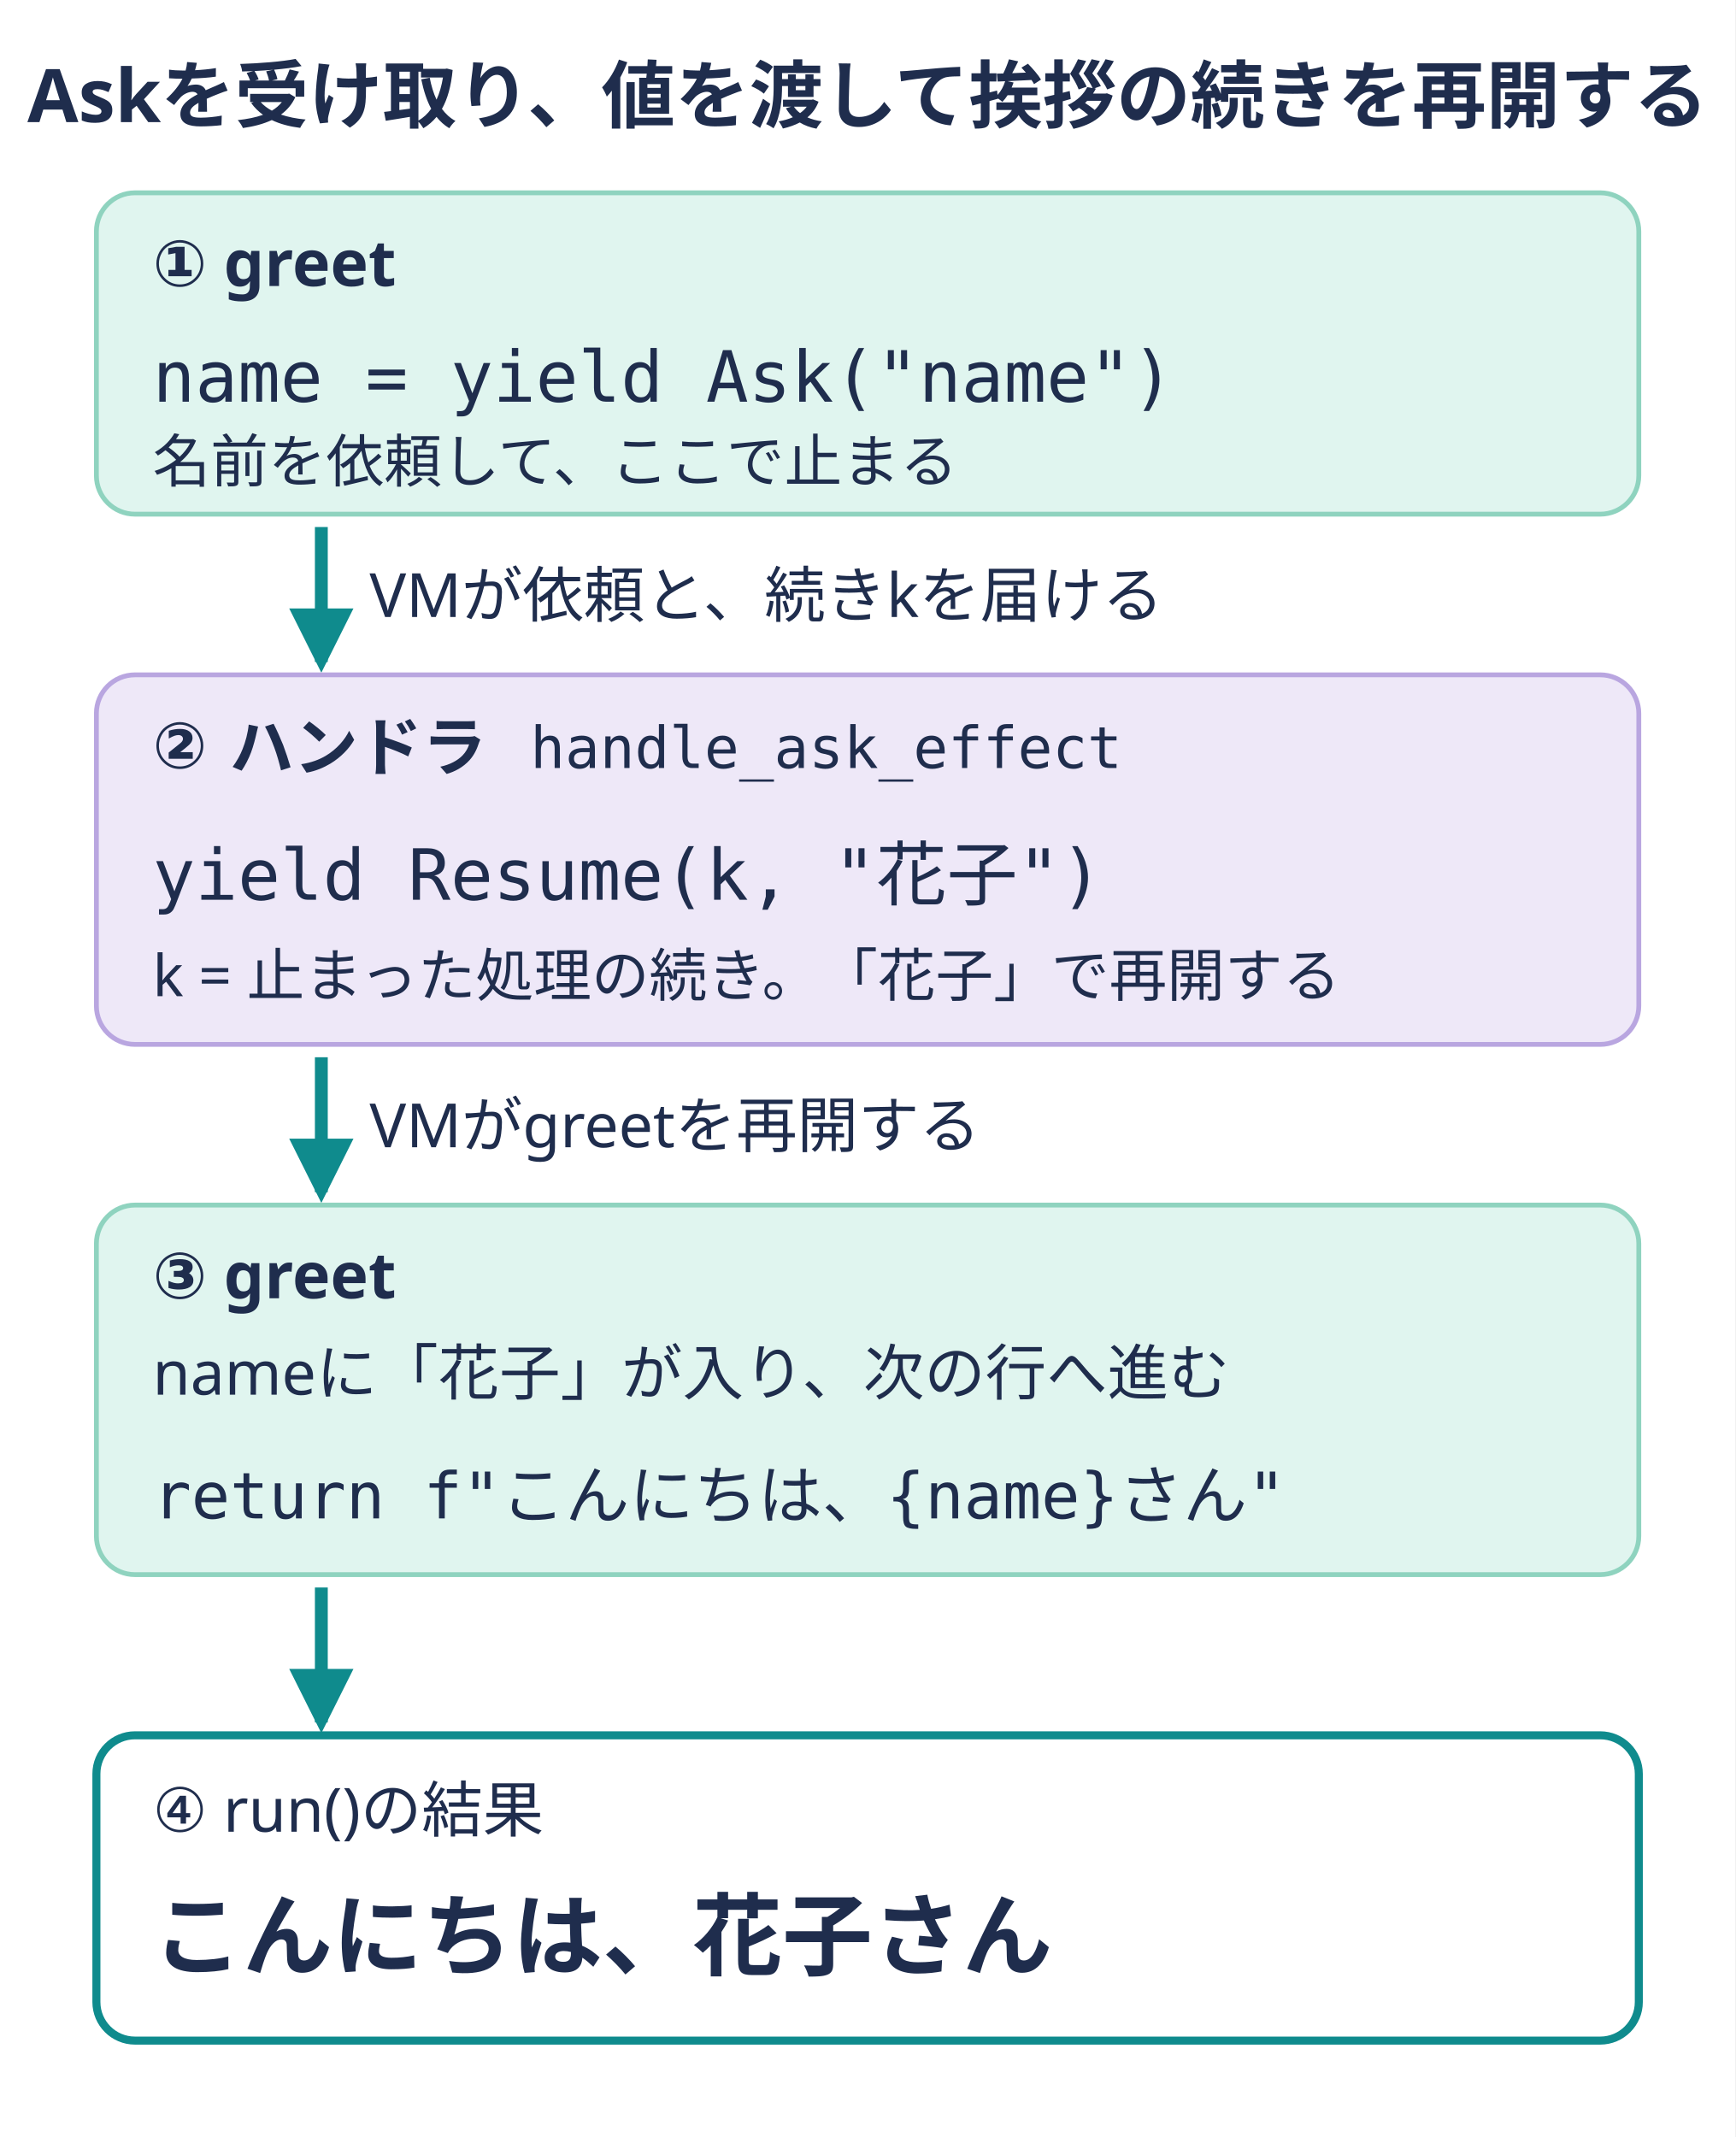
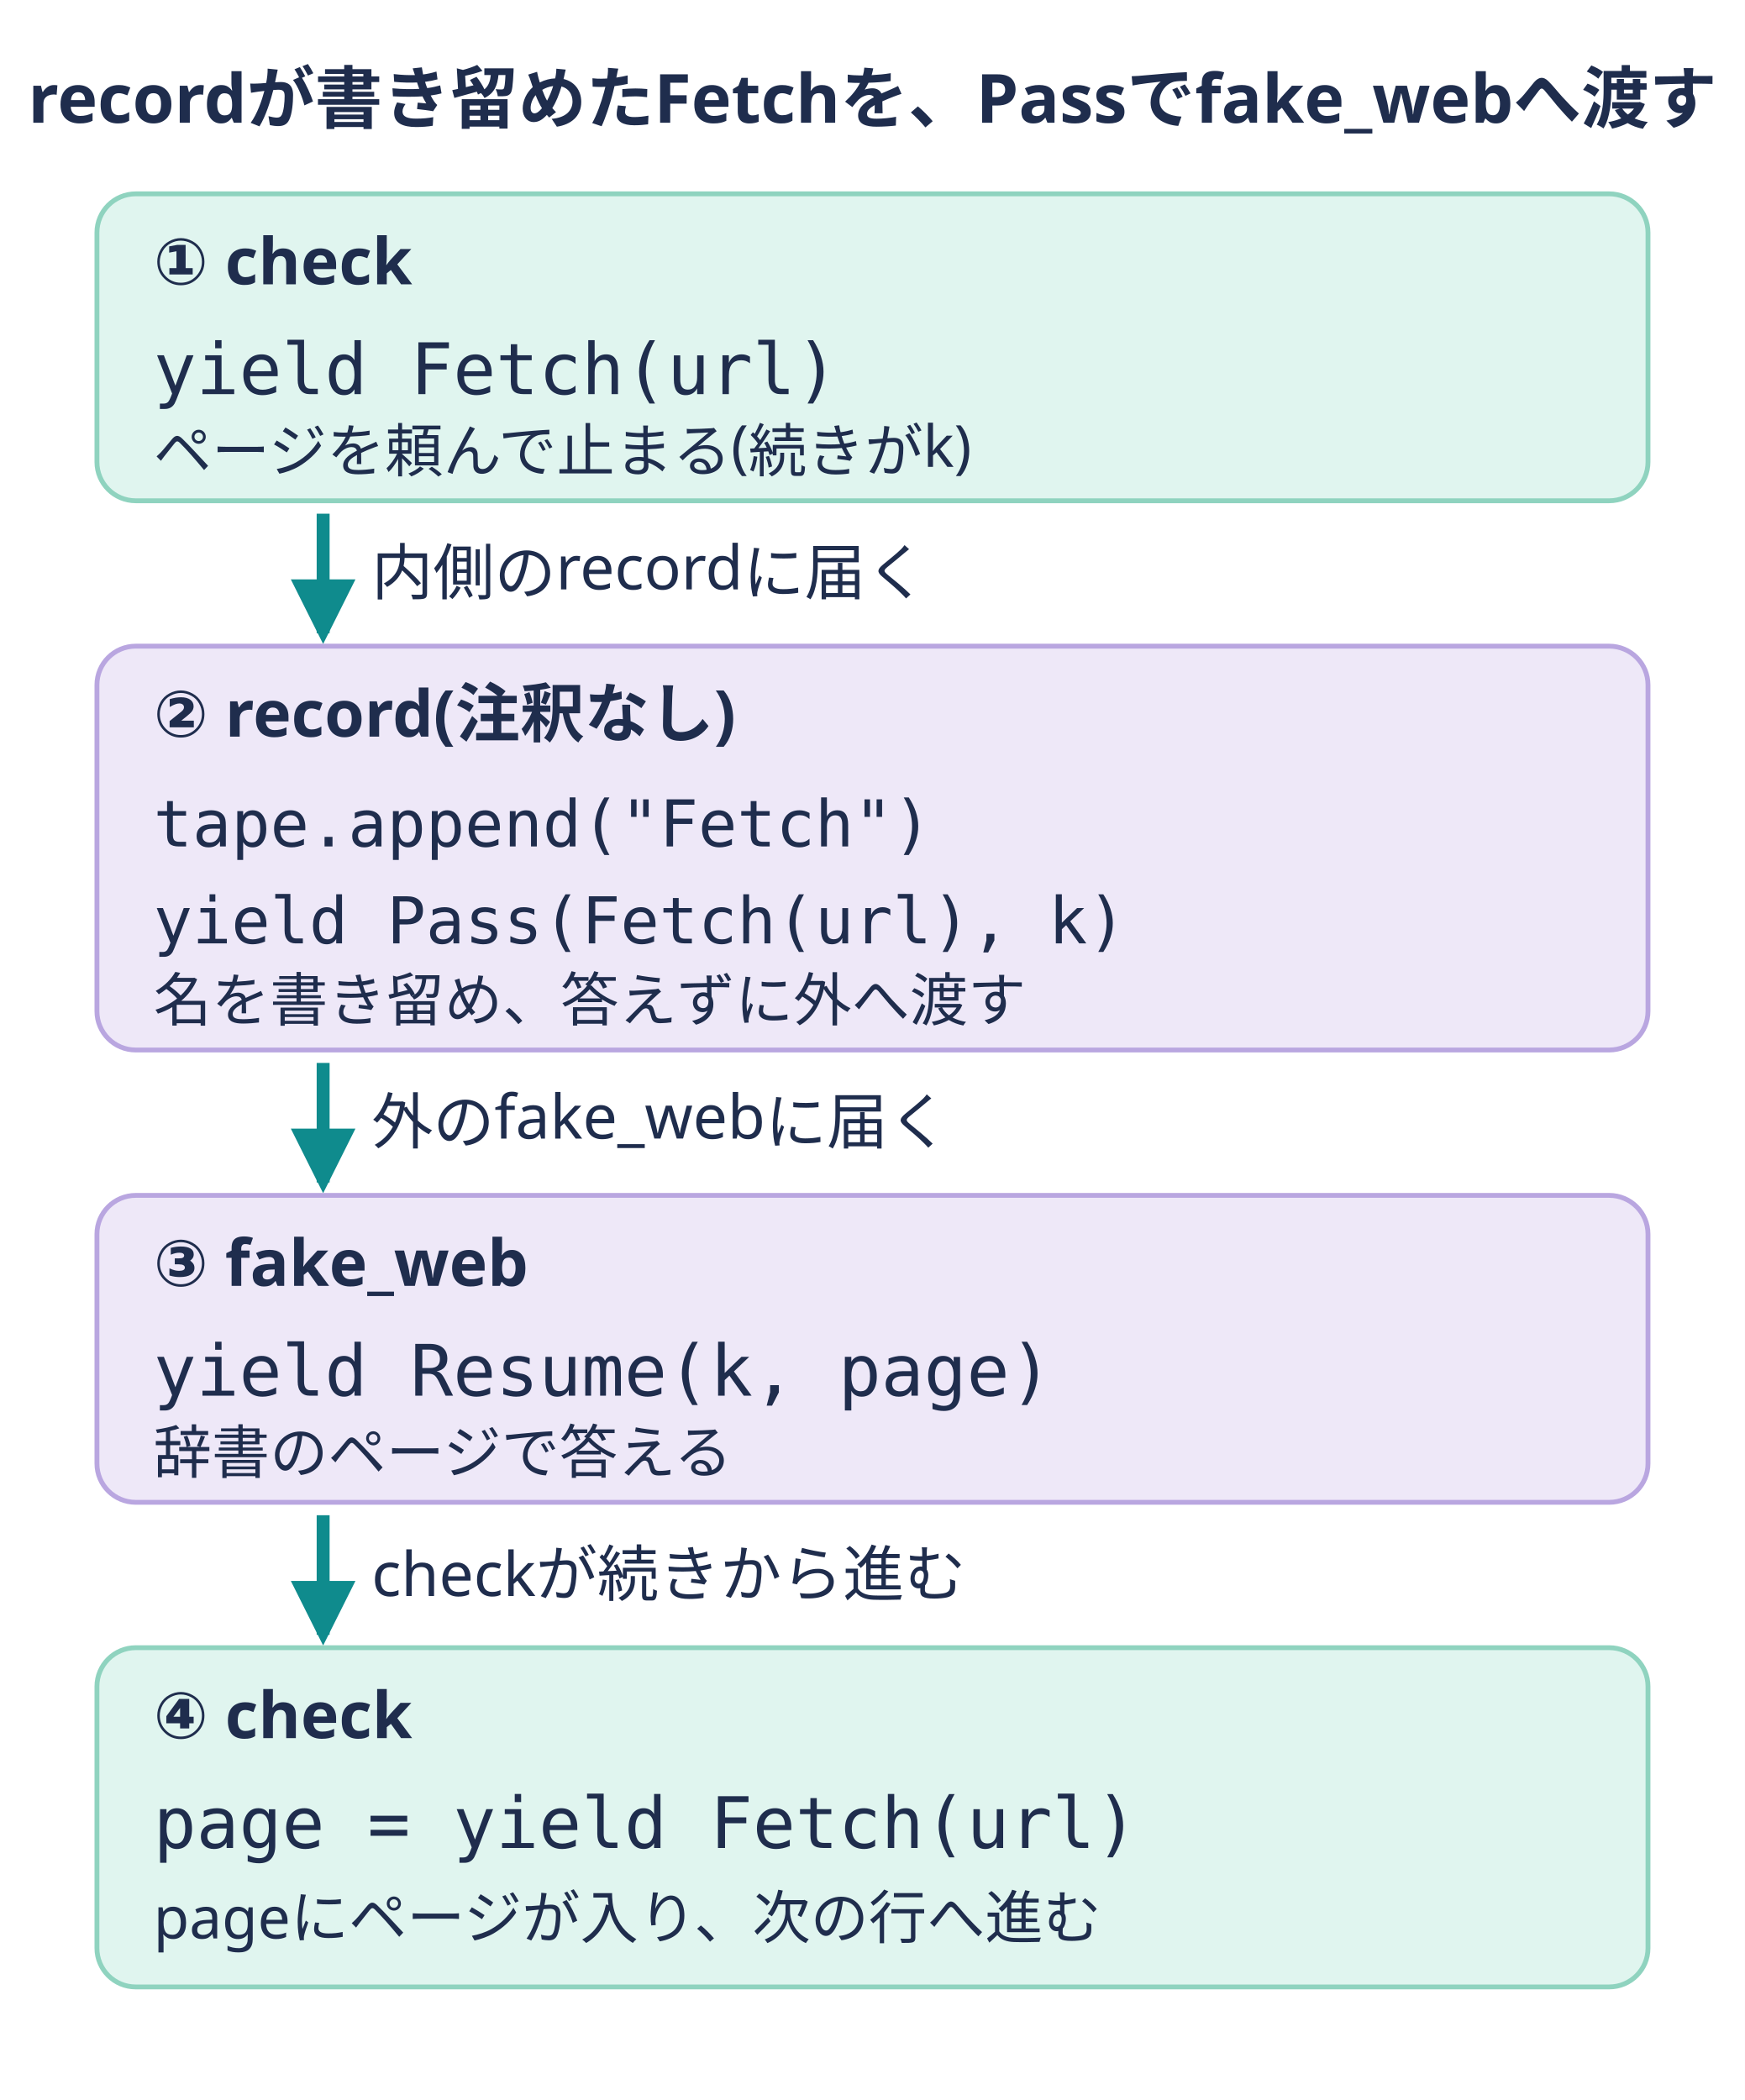
- <svg xmlns="http://www.w3.org/2000/svg" width="1080" height="1330" viewBox="0 0 1080 1330">
+ <svg xmlns="http://www.w3.org/2000/svg" width="1080" height="1300" viewBox="0 0 1080 1300">
  <defs>
    <marker id="arrow" viewBox="0 0 12 12" refX="10" refY="6" markerWidth="5" markerHeight="5" orient="auto">
      <path d="M0,0 L12,6 L0,12 z" fill="#0f8b8d" />
    </marker>
    <style>
      .ja { font-family: "IPAGothic", sans-serif; fill: #1f2d4d; }
      .code { font-family: "DejaVu Sans Mono", "IPAGothic", monospace; fill: #1f2d4d; }
    </style>
  </defs>
-   <rect width="1080" height="1330" fill="#ffffff" />
-   <text class="ja" x="540" y="76" font-size="46" font-weight="bold" text-anchor="middle">Askを受け取り、値を渡して挨拶の続きを再開する</text>
-   <rect x="60" y="120" width="960" height="200" rx="24" fill="#e0f5ef" stroke="#8fd3bf" stroke-width="3" />
-   <text class="ja" x="95" y="178" font-size="40" font-weight="bold">① greet</text>
-   <text class="code" x="95" y="250" font-size="44" xml:space="preserve">name = yield Ask("name")</text>
-   <text class="ja" x="95" y="300" font-size="36">名前を依頼して、ここで止まる</text>
-   <line x1="200" y1="328" x2="200" y2="412" stroke="#0f8b8d" stroke-width="8" marker-end="url(#arrow)" />
-   <text class="ja" x="230" y="384" font-size="38">VMが依頼と、続きkを届ける</text>
-   <rect x="60" y="420" width="960" height="230" rx="24" fill="#eee8f8" stroke="#b9a6e0" stroke-width="3" />
-   <text class="ja" x="95" y="478" font-size="40" font-weight="bold">② ハンドラ</text>
-   <text class="code" x="330" y="478" font-size="36">handle_ask_effect</text>
-   <text class="code" x="95" y="560" font-size="44" xml:space="preserve">yield Resume(k, "花子")</text>
-   <text class="ja" x="95" y="620" font-size="36">k = 止まった処理の続き。「花子」で再開する</text>
-   <line x1="200" y1="658" x2="200" y2="742" stroke="#0f8b8d" stroke-width="8" marker-end="url(#arrow)" />
-   <text class="ja" x="230" y="714" font-size="38">VMがgreetを再開する</text>
-   <rect x="60" y="750" width="960" height="230" rx="24" fill="#e0f5ef" stroke="#8fd3bf" stroke-width="3" />
-   <text class="ja" x="95" y="808" font-size="40" font-weight="bold">③ greet</text>
-   <text class="ja" x="95" y="868" font-size="38">nameに「花子」が入り、次の行へ進む</text>
-   <text class="code" x="95" y="945" font-size="40" xml:space="preserve">return f"こんにちは、{name}さん"</text>
-   <line x1="200" y1="988" x2="200" y2="1072" stroke="#0f8b8d" stroke-width="8" marker-end="url(#arrow)" />
-   <rect x="60" y="1080" width="960" height="190" rx="24" fill="#ffffff" stroke="#0f8b8d" stroke-width="5" />
-   <text class="ja" x="95" y="1140" font-size="38">④ run()の結果</text>
-   <text class="ja" x="95" y="1225" font-size="56" font-weight="bold">こんにちは、花子さん</text>
+   <rect width="1080" height="1300" fill="#ffffff" />
+   <text class="ja" x="540" y="76" font-size="42" font-weight="bold" text-anchor="middle">recordが書き留めたFetchを、Passでfake_webへ渡す</text>
+   <rect x="60" y="120" width="960" height="190" rx="24" fill="#e0f5ef" stroke="#8fd3bf" stroke-width="3" />
+   <text class="ja" x="95" y="176" font-size="40" font-weight="bold">① check</text>
+   <text class="code" x="95" y="244" font-size="44" xml:space="preserve">yield Fetch(url)</text>
+   <text class="ja" x="95" y="292" font-size="36">ページを頼んで止まる(続きがk)</text>
+   <line x1="200" y1="318" x2="200" y2="392" stroke="#0f8b8d" stroke-width="8" marker-end="url(#arrow)" />
+   <text class="ja" x="230" y="368" font-size="38">内側のrecordに届く</text>
+   <rect x="60" y="400" width="960" height="250" rx="24" fill="#eee8f8" stroke="#b9a6e0" stroke-width="3" />
+   <text class="ja" x="95" y="456" font-size="40" font-weight="bold">② record(注釈なし)</text>
+   <text class="code" x="95" y="524" font-size="40" xml:space="preserve">tape.append("Fetch")</text>
+   <text class="code" x="95" y="584" font-size="40" xml:space="preserve">yield Pass(Fetch(url), k)</text>
+   <text class="ja" x="95" y="632" font-size="36">名を書き留め、答えずに外へ渡す</text>
+   <line x1="200" y1="658" x2="200" y2="732" stroke="#0f8b8d" stroke-width="8" marker-end="url(#arrow)" />
+   <text class="ja" x="230" y="708" font-size="38">外のfake_webに届く</text>
+   <rect x="60" y="740" width="960" height="190" rx="24" fill="#eee8f8" stroke="#b9a6e0" stroke-width="3" />
+   <text class="ja" x="95" y="796" font-size="40" font-weight="bold">③ fake_web</text>
+   <text class="code" x="95" y="864" font-size="44" xml:space="preserve">yield Resume(k, page)</text>
+   <text class="ja" x="95" y="912" font-size="36">辞書のページで答える</text>
+   <line x1="200" y1="938" x2="200" y2="1012" stroke="#0f8b8d" stroke-width="8" marker-end="url(#arrow)" />
+   <text class="ja" x="230" y="988" font-size="38">checkが続きから進む</text>
+   <rect x="60" y="1020" width="960" height="210" rx="24" fill="#e0f5ef" stroke="#8fd3bf" stroke-width="3" />
+   <text class="ja" x="95" y="1076" font-size="40" font-weight="bold">④ check</text>
+   <text class="code" x="95" y="1144" font-size="44" xml:space="preserve">page = yield Fetch(url)</text>
+   <text class="ja" x="95" y="1200" font-size="36">pageにページが入り、次の行へ進む</text>
</svg>
